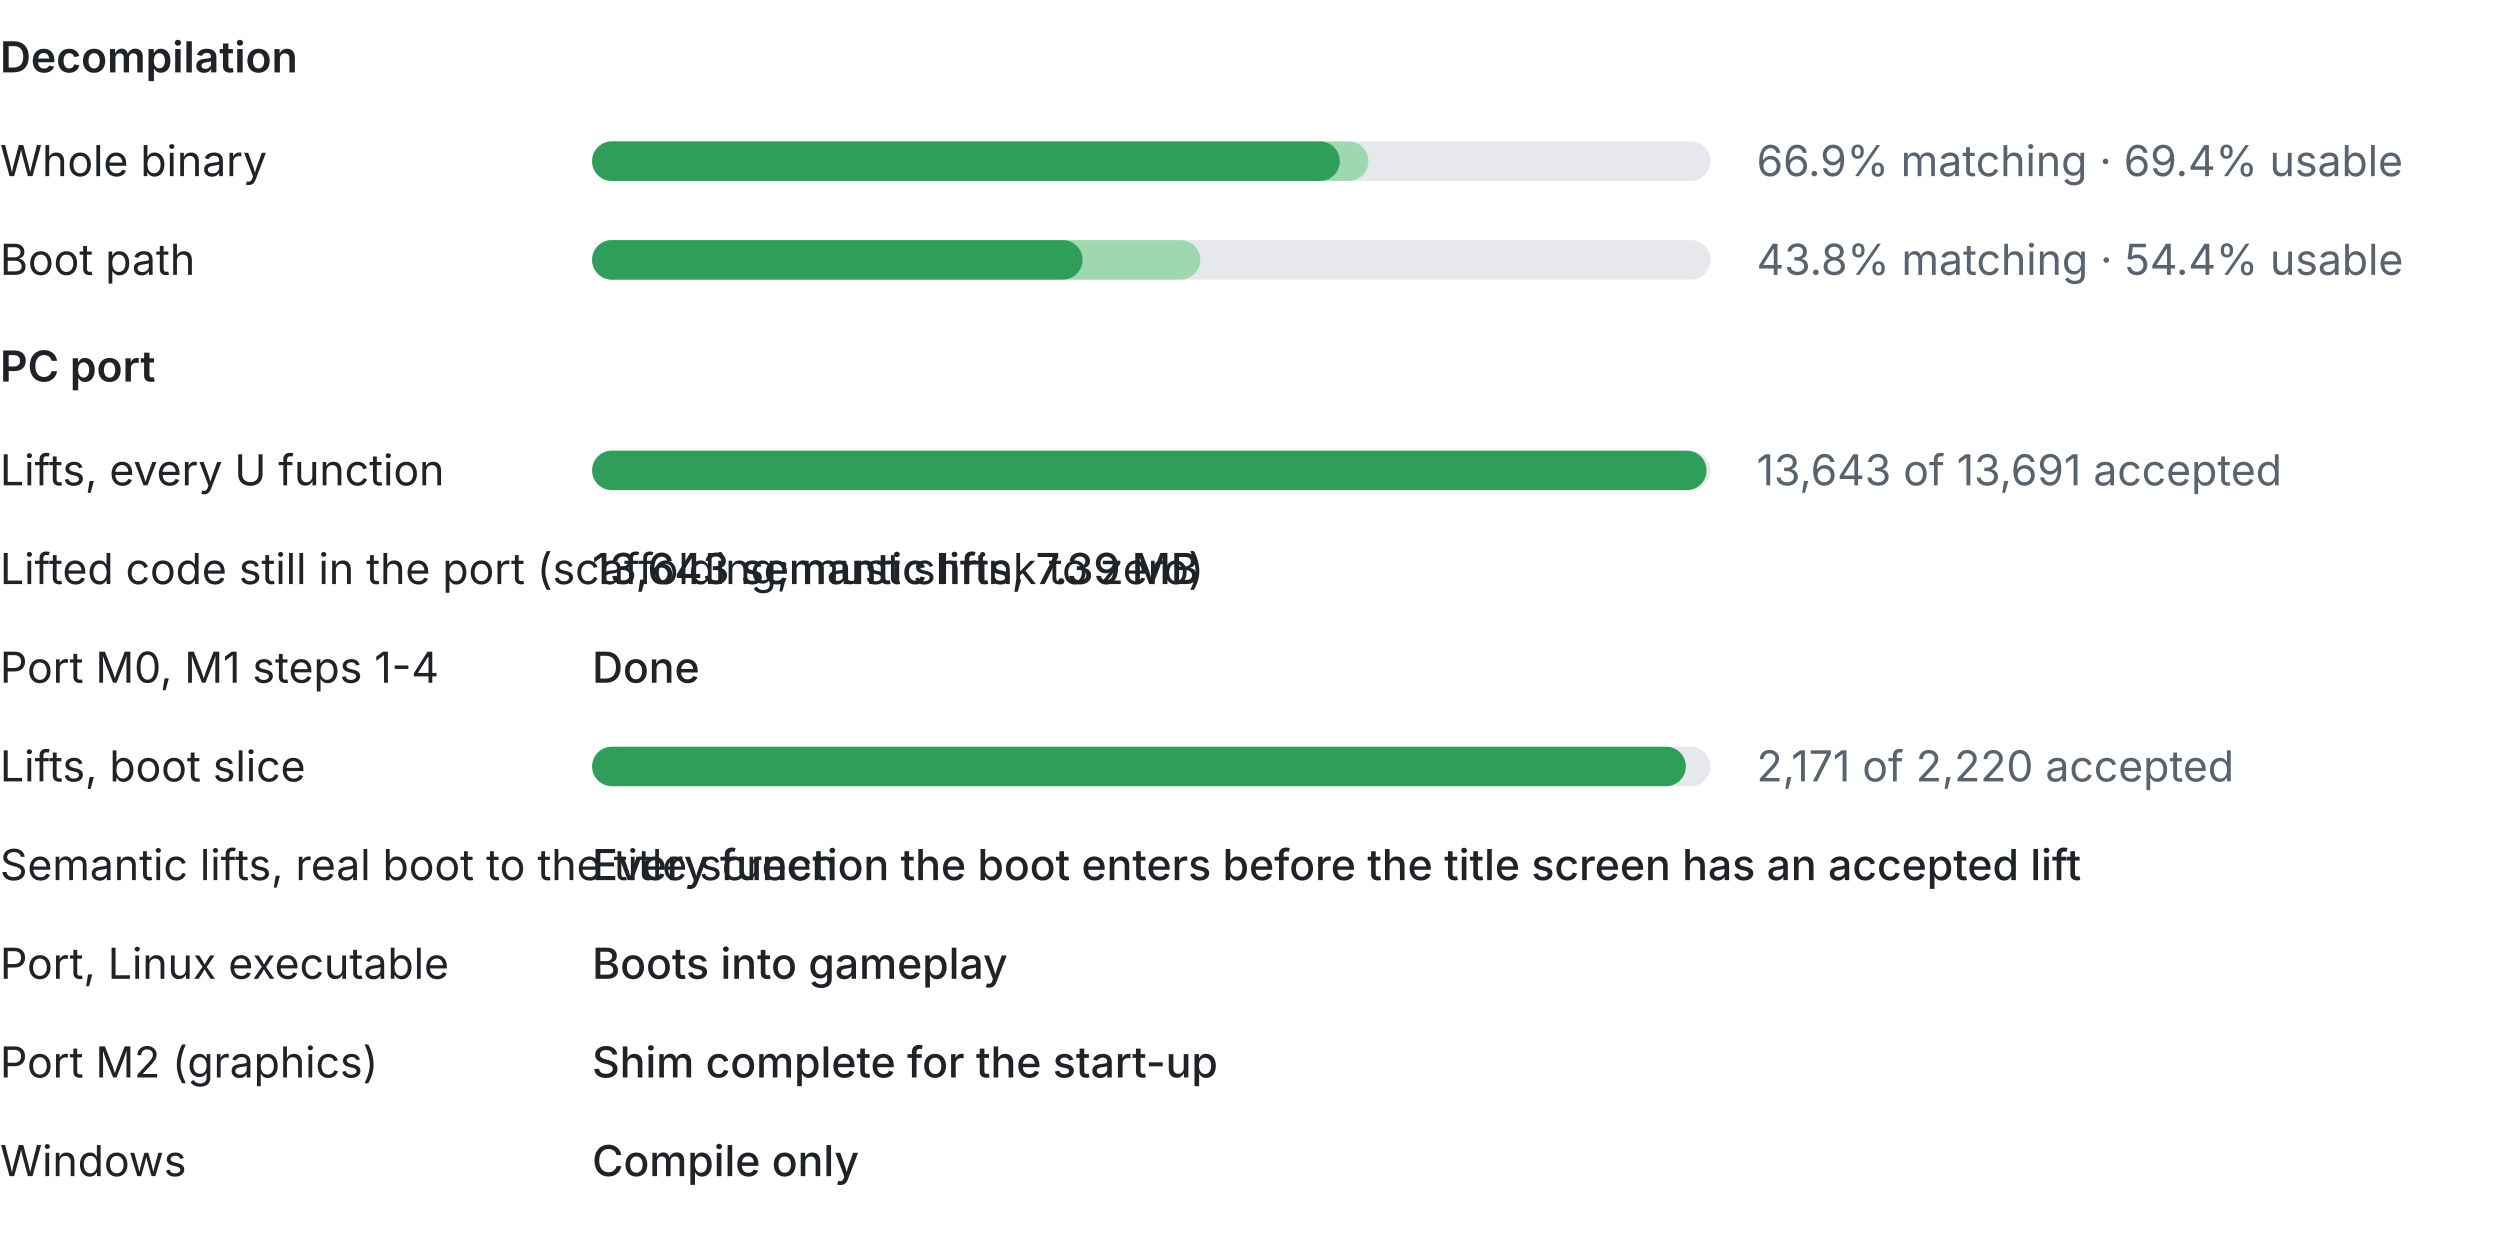
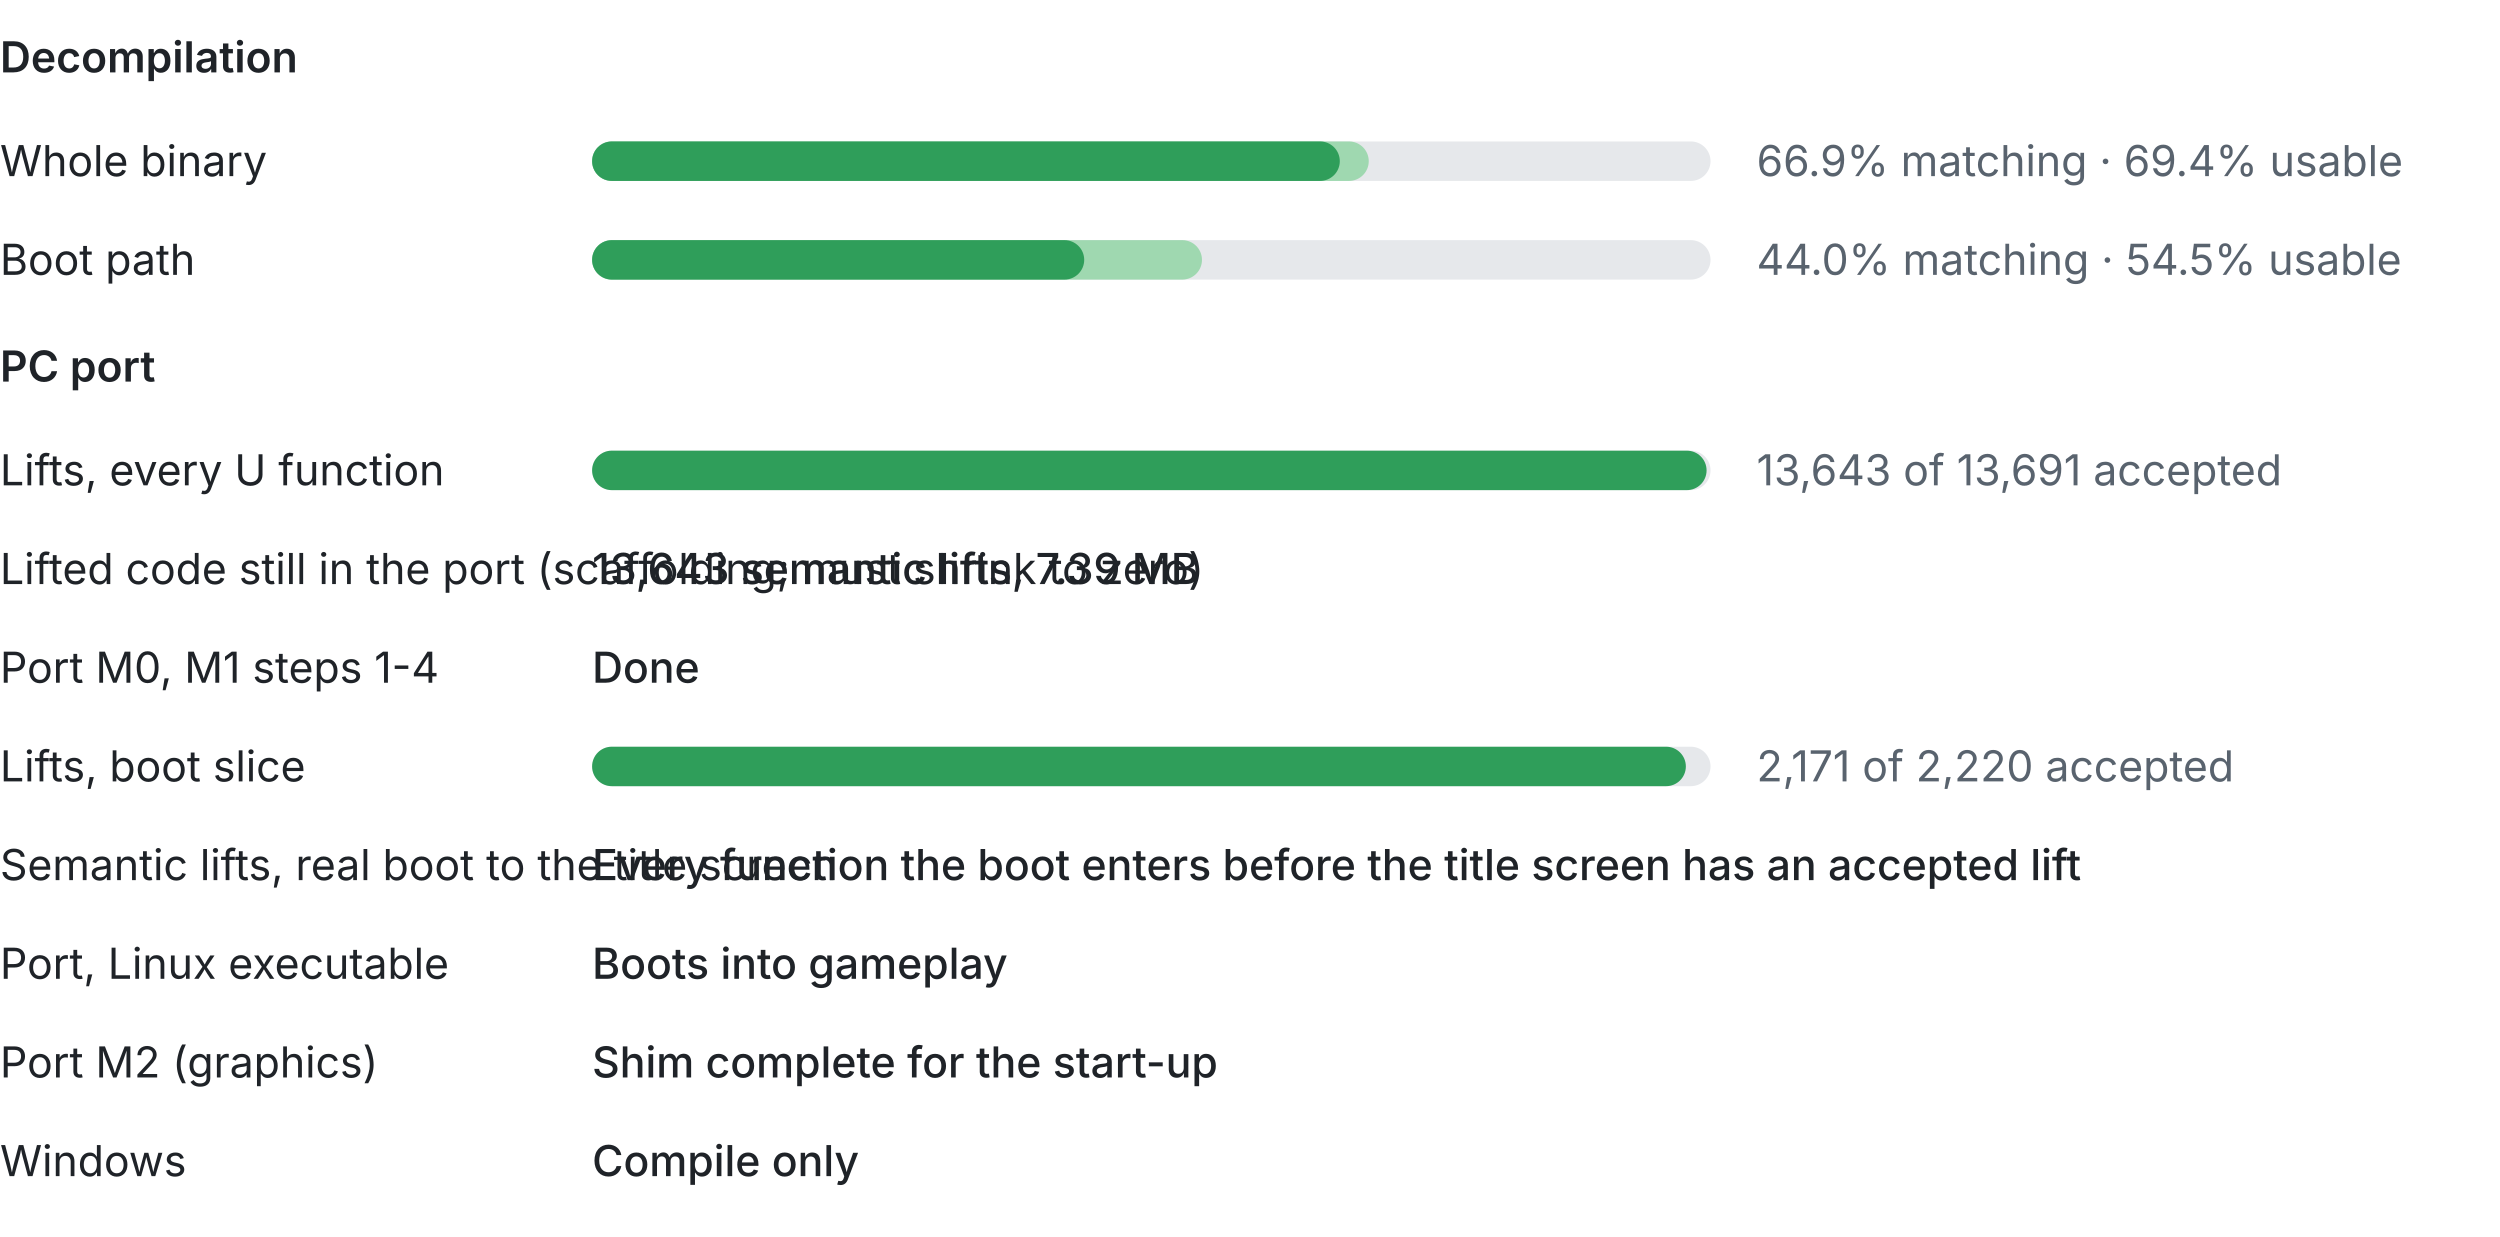
<svg xmlns="http://www.w3.org/2000/svg" width="760" height="376" viewBox="0 0 760 376" role="img">
  <style>.h{font:600 13px system-ui,-apple-system,'Segoe UI',sans-serif;fill:#1f2328}.l,.n,.s{font:13px system-ui,-apple-system,'Segoe UI',sans-serif;fill:#1f2328}.n{fill:#59636e}.s{fill:#1f2328;font-weight:500}.t{fill:#e6e8eb}.m{fill:#9fd8b0}.o{fill:#2f9e5a}@media (prefers-color-scheme:dark){.h,.l,.s{fill:#e6edf3}.n{fill:#9198a1}.t{fill:#2b3138}.m{fill:#2c6e45}.o{fill:#4cc27a}}</style>
  <text class="h" x="0" y="22">Decompilation</text>
  <text class="l" x="0" y="49" dy="0.35em">Whole binary</text>
  <rect class="t" x="180" y="43" width="340" height="12" rx="6" />
-   <rect class="m" x="180" y="43" width="236.0" height="12" rx="6" />
+   <rect class="m" x="180" y="43" width="236.1" height="12" rx="6" />
  <rect class="o" x="180" y="43" width="227.3" height="12" rx="6" />
  <text class="n" x="534" y="49" dy="0.35em">66.9% matching · 69.4% usable</text>
  <text class="l" x="0" y="79" dy="0.35em">Boot path</text>
  <rect class="t" x="180" y="73" width="340" height="12" rx="6" />
-   <rect class="m" x="180" y="73" width="184.9" height="12" rx="6" />
-   <rect class="o" x="180" y="73" width="149.1" height="12" rx="6" />
-   <text class="n" x="534" y="79" dy="0.35em">43.8% matching · 54.4% usable</text>
+   <rect class="m" x="180" y="73" width="185.4" height="12" rx="6" />
+   <rect class="o" x="180" y="73" width="149.6" height="12" rx="6" />
+   <text class="n" x="534" y="79" dy="0.35em">44.0% matching · 54.5% usable</text>
  <text class="h" x="0" y="116">PC port</text>
  <text class="l" x="0" y="143" dy="0.35em">Lifts, every U function</text>
  <rect class="t" x="180" y="137" width="340" height="12" rx="6" />
  <rect class="o" x="180" y="137" width="338.8" height="12" rx="6" />
  <text class="n" x="534" y="143" dy="0.35em">13,643 of 13,691 accepted</text>
  <text class="l" x="0" y="173" dy="0.35em">Lifted code still in the port (scaffolding; must shrink to zero)</text>
  <text class="s" x="180" y="173" dy="0.35em">13,643 semantic lifts, 7.39 MB</text>
  <text class="l" x="0" y="203" dy="0.35em">Port M0, M1 steps 1-4</text>
  <text class="s" x="180" y="203" dy="0.35em">Done</text>
  <text class="l" x="0" y="233" dy="0.35em">Lifts, boot slice</text>
  <rect class="t" x="180" y="227" width="340" height="12" rx="6" />
  <rect class="o" x="180" y="227" width="332.5" height="12" rx="6" />
  <text class="n" x="534" y="233" dy="0.35em">2,171 of 2,220 accepted</text>
  <text class="l" x="0" y="263" dy="0.35em">Semantic lifts, real boot to the title screen</text>
  <text class="s" x="180" y="263" dy="0.35em">Every function the boot enters before the title screen has an accepted lift</text>
  <text class="l" x="0" y="293" dy="0.35em">Port, Linux executable</text>
  <text class="s" x="180" y="293" dy="0.35em">Boots into gameplay</text>
  <text class="l" x="0" y="323" dy="0.35em">Port M2 (graphics)</text>
  <text class="s" x="180" y="323" dy="0.35em">Shim complete for the start-up</text>
  <text class="l" x="0" y="353" dy="0.35em">Windows</text>
  <text class="s" x="180" y="353" dy="0.35em">Compile only</text>
</svg>
